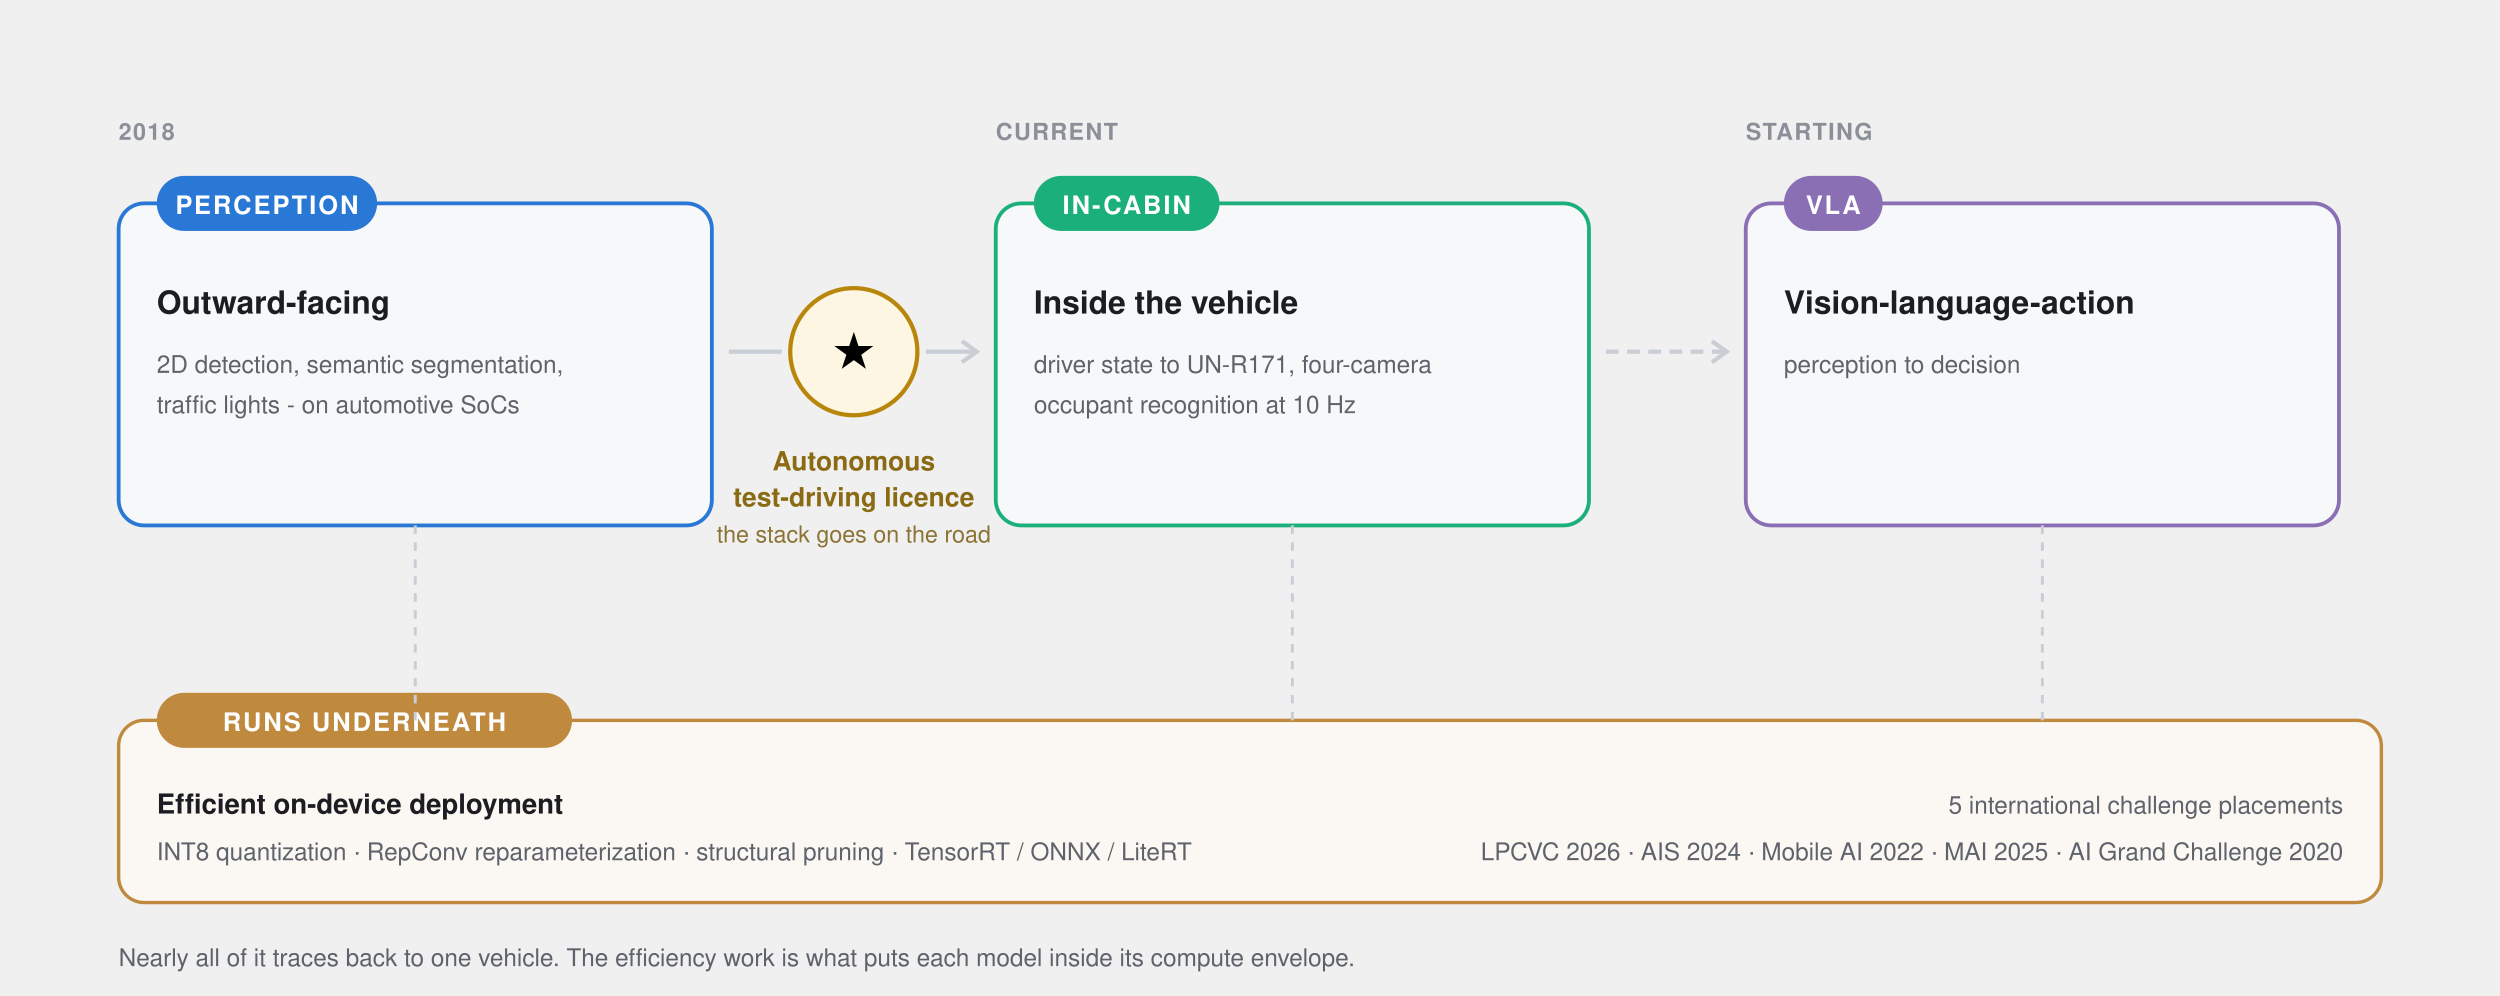
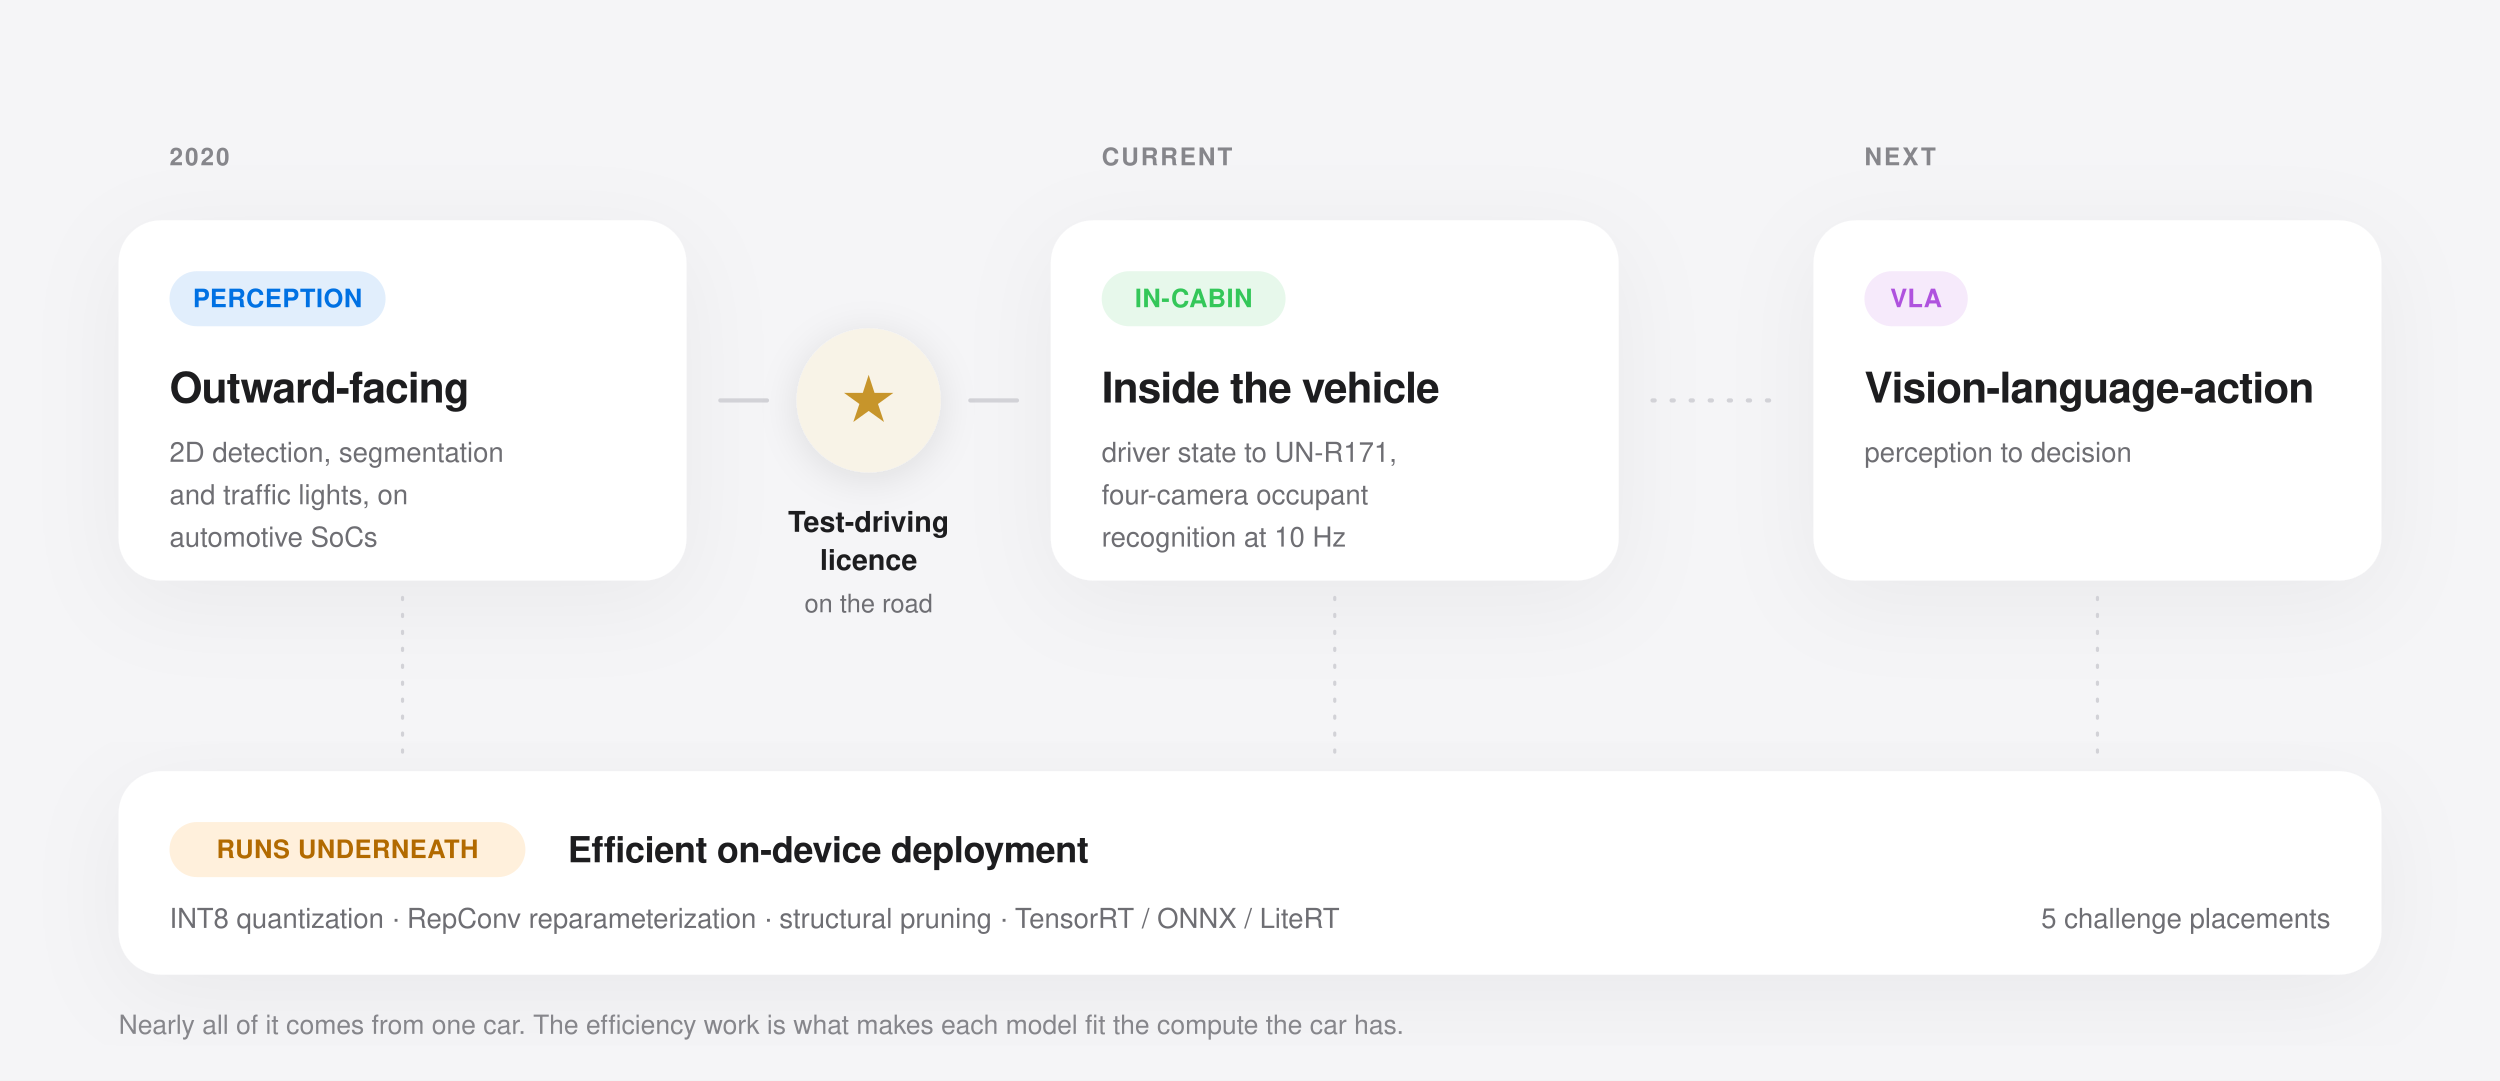
- <svg xmlns="http://www.w3.org/2000/svg" viewBox="0 0 1180 470" width="1180" height="470" font-family="Helvetica,Arial,sans-serif">
-   <style>.tag{font-size:12px;font-weight:700;fill:#fff;letter-spacing:.08em}.nm{font-size:15px;font-weight:700;fill:#1b1d22}.s{font-size:11.5px;fill:#5d626b}.yr{font-size:11px;font-weight:700;fill:#8b9098;letter-spacing:.06em}.band{font-size:13px;font-weight:700;fill:#1b1d22}.bs{font-size:11.5px;fill:#5d626b}.ms{font-size:12.5px;font-weight:700;fill:#8a6a12}.mss{font-size:11px;fill:#8b7333}</style>
-   <text class="yr" x="56" y="66">2018</text>
-   <rect x="56" y="96" width="280" height="152" rx="12" fill="#f7f8f9" stroke="#2a78d6" stroke-width="1.8" />
-   <rect x="74" y="83" width="104.0" height="26" rx="13" fill="#2a78d6" />
-   <text class="tag" x="126.0" y="101" text-anchor="middle">PERCEPTION</text>
-   <text class="nm" x="74" y="148">Outward-facing</text>
-   <text class="s" x="74" y="176">2D detection, semantic segmentation,</text>
-   <text class="s" x="74" y="195">traffic lights - on automotive SoCs</text>
-   <text class="yr" x="470" y="66">CURRENT</text>
-   <rect x="470" y="96" width="280" height="152" rx="12" fill="#f7f8f9" stroke="#1baf7a" stroke-width="1.8" />
-   <rect x="488" y="83" width="87.6" height="26" rx="13" fill="#1baf7a" />
-   <text class="tag" x="531.8" y="101" text-anchor="middle">IN-CABIN</text>
-   <text class="nm" x="488" y="148">Inside the vehicle</text>
-   <text class="s" x="488" y="176">driver state to UN-R171, four-camera</text>
-   <text class="s" x="488" y="195">occupant recognition at 10 Hz</text>
-   <text class="yr" x="824" y="66">STARTING</text>
-   <rect x="824" y="96" width="280" height="152" rx="12" fill="#f7f8f9" stroke="#8a6fb5" stroke-width="1.8" />
-   <rect x="842" y="83" width="46.6" height="26" rx="13" fill="#8a6fb5" />
-   <text class="tag" x="865.3" y="101" text-anchor="middle">VLA</text>
-   <text class="nm" x="842" y="148">Vision-language-action</text>
-   <text class="s" x="842" y="176">perception to decision</text>
-   <path d="M344 166 L369 166" stroke="#c9ced6" stroke-width="2" />
-   <path d="M437 166 L460 166" stroke="#c9ced6" stroke-width="2" />
-   <path d="M454 161 L461 166 L454 171" fill="none" stroke="#c9ced6" stroke-width="2" />
-   <circle cx="403" cy="166" r="30" fill="#fdf6e3" stroke="#b8860b" stroke-width="2" />
-   <text x="403" y="174" text-anchor="middle" font-size="24">★</text>
-   <text class="ms" x="403" y="222" text-anchor="middle">Autonomous</text>
-   <text class="ms" x="403" y="239" text-anchor="middle">test-driving licence</text>
-   <text class="mss" x="403" y="256" text-anchor="middle">the stack goes on the road</text>
-   <path d="M758 166 L814 166" stroke="#c9ced6" stroke-width="2" stroke-dasharray="6 4" />
-   <path d="M808 161 L815 166 L808 171" fill="none" stroke="#c9ced6" stroke-width="2" />
-   <rect x="56" y="340" width="1068" height="86" rx="12" fill="#fbf7f2" stroke="#c08a3e" stroke-width="1.6" />
-   <rect x="74" y="327" width="196" height="26" rx="13" fill="#c08a3e" />
-   <text class="tag" x="172" y="345" text-anchor="middle">RUNS UNDERNEATH</text>
-   <text class="band" x="74" y="384">Efficient on-device deployment</text>
-   <text class="bs" x="74" y="406">INT8 quantization  ·  RepConv reparameterization  ·  structural pruning  ·  TensorRT / ONNX / LiteRT</text>
-   <text class="bs" x="1106" y="384" text-anchor="end">5 international challenge placements</text>
-   <text class="bs" x="1106" y="406" text-anchor="end">LPCVC 2026 · AIS 2024 · Mobile AI 2022 · MAI 2025 · AI Grand Challenge 2020</text>
-   <path d="M196.0 248 L196.0 340" stroke="#c9ced6" stroke-width="1.4" stroke-dasharray="4 4" />
-   <path d="M610.0 248 L610.0 340" stroke="#c9ced6" stroke-width="1.4" stroke-dasharray="4 4" />
-   <path d="M964.0 248 L964.0 340" stroke="#c9ced6" stroke-width="1.4" stroke-dasharray="4 4" />
-   <text class="bs" x="56" y="456">Nearly all of it traces back to one vehicle. The efficiency work is what puts each model inside its compute envelope.</text>
+ <svg xmlns="http://www.w3.org/2000/svg" viewBox="0 0 1180 510" width="1180" height="510" font-family="-apple-system, BlinkMacSystemFont, SF Pro Display, Helvetica Neue, Helvetica, Arial, sans-serif">
+   <defs>
+     <filter id="sh" x="-25%" y="-25%" width="150%" height="160%">
+       <feDropShadow dx="0" dy="2" stdDeviation="6" flood-color="#000" flood-opacity="0.07" />
+       <feDropShadow dx="0" dy="10" stdDeviation="22" flood-color="#000" flood-opacity="0.05" />
+     </filter>
+     <filter id="sh2" x="-50%" y="-50%" width="200%" height="200%">
+       <feDropShadow dx="0" dy="3" stdDeviation="9" flood-color="#000" flood-opacity="0.10" />
+     </filter>
+   </defs>
+   <rect width="1180" height="510" fill="#F5F5F7" />
+   <style>.pill{font-size:12px;font-weight:600;letter-spacing:.02em}.nm{font-size:20px;font-weight:600;letter-spacing:-.02em;fill:#1D1D1F}.s{font-size:13px;fill:#6E6E73}.yr{font-size:11.5px;font-weight:600;letter-spacing:.08em;fill:#86868B}.bh{font-size:17px;font-weight:600;letter-spacing:-.01em;fill:#1D1D1F}.bs{font-size:13px;fill:#6E6E73}.ms{font-size:13.5px;font-weight:600;fill:#1D1D1F}.mss{font-size:12px;fill:#6E6E73}.cap{font-size:12.5px;fill:#86868B}</style>
+   <text class="yr" x="80" y="78">2020</text>
+   <rect x="56" y="104" width="268" height="170" rx="20" fill="#FFFFFF" filter="url(#sh)" />
+   <rect x="80" y="128" width="102.0" height="26" rx="13" fill="rgba(0,113,227,0.12)" />
+   <text class="pill" x="131.0" y="145" text-anchor="middle" fill="#0071E3">PERCEPTION</text>
+   <text class="nm" x="80" y="190">Outward-facing</text>
+   <text class="s" x="80" y="218">2D detection, segmentation</text>
+   <text class="s" x="80" y="238">and traffic lights, on</text>
+   <text class="s" x="80" y="258">automotive SoCs</text>
+   <text class="yr" x="520" y="78">CURRENT</text>
+   <rect x="496" y="104" width="268" height="170" rx="20" fill="#FFFFFF" filter="url(#sh)" />
+   <rect x="520" y="128" width="86.8" height="26" rx="13" fill="rgba(52,199,89,0.12)" />
+   <text class="pill" x="563.4" y="145" text-anchor="middle" fill="#34C759">IN-CABIN</text>
+   <text class="nm" x="520" y="190">Inside the vehicle</text>
+   <text class="s" x="520" y="218">driver state to UN-R171,</text>
+   <text class="s" x="520" y="238">four-camera occupant</text>
+   <text class="s" x="520" y="258">recognition at 10 Hz</text>
+   <text class="yr" x="880" y="78">NEXT</text>
+   <rect x="856" y="104" width="268" height="170" rx="20" fill="#FFFFFF" filter="url(#sh)" />
+   <rect x="880" y="128" width="48.8" height="26" rx="13" fill="rgba(175,82,222,0.12)" />
+   <text class="pill" x="904.4" y="145" text-anchor="middle" fill="#AF52DE">VLA</text>
+   <text class="nm" x="880" y="190">Vision-language-action</text>
+   <text class="s" x="880" y="218">perception to decision</text>
+   <path d="M340 189.0 L362 189.0" stroke="#D2D2D7" stroke-width="2" stroke-linecap="round" />
+   <path d="M458 189.0 L480 189.0" stroke="#D2D2D7" stroke-width="2" stroke-linecap="round" />
+   <circle cx="410" cy="189.0" r="34" fill="#FFFFFF" filter="url(#sh2)" />
+   <circle cx="410" cy="189.0" r="34" fill="rgba(199,149,43,0.11)" />
+   <text x="410" y="199.0" text-anchor="middle" font-size="27" fill="#C7952B">★</text>
+   <text class="ms" x="410" y="251.0" text-anchor="middle">Test-driving</text>
+   <text class="ms" x="410" y="269.0" text-anchor="middle">licence</text>
+   <text class="mss" x="410" y="289.0" text-anchor="middle">on the road</text>
+   <path d="M780 189.0 L840 189.0" stroke="#D2D2D7" stroke-width="2" stroke-dasharray="1 8" stroke-linecap="round" />
+   <rect x="56" y="364" width="1068" height="96" rx="20" fill="#FFFFFF" filter="url(#sh)" />
+   <rect x="80" y="388" width="168" height="26" rx="13" fill="rgba(255,149,0,0.14)" />
+   <text class="pill" x="164" y="405" text-anchor="middle" fill="#B26A00">RUNS UNDERNEATH</text>
+   <text class="bh" x="268" y="407">Efficient on-device deployment</text>
+   <text class="bs" x="80" y="438">INT8 quantization · RepConv reparameterization · structural pruning · TensorRT / ONNX / LiteRT</text>
+   <text class="bs" x="1100" y="438" text-anchor="end">5 challenge placements</text>
+   <path d="M190.0 282 L190.0 356" stroke="#D2D2D7" stroke-width="1.5" stroke-dasharray="1 7" stroke-linecap="round" />
+   <path d="M630.0 282 L630.0 356" stroke="#D2D2D7" stroke-width="1.5" stroke-dasharray="1 7" stroke-linecap="round" />
+   <path d="M990.0 282 L990.0 356" stroke="#D2D2D7" stroke-width="1.5" stroke-dasharray="1 7" stroke-linecap="round" />
+   <text class="cap" x="56" y="488">Nearly all of it comes from one car. The efficiency work is what makes each model fit the compute the car has.</text>
</svg>
